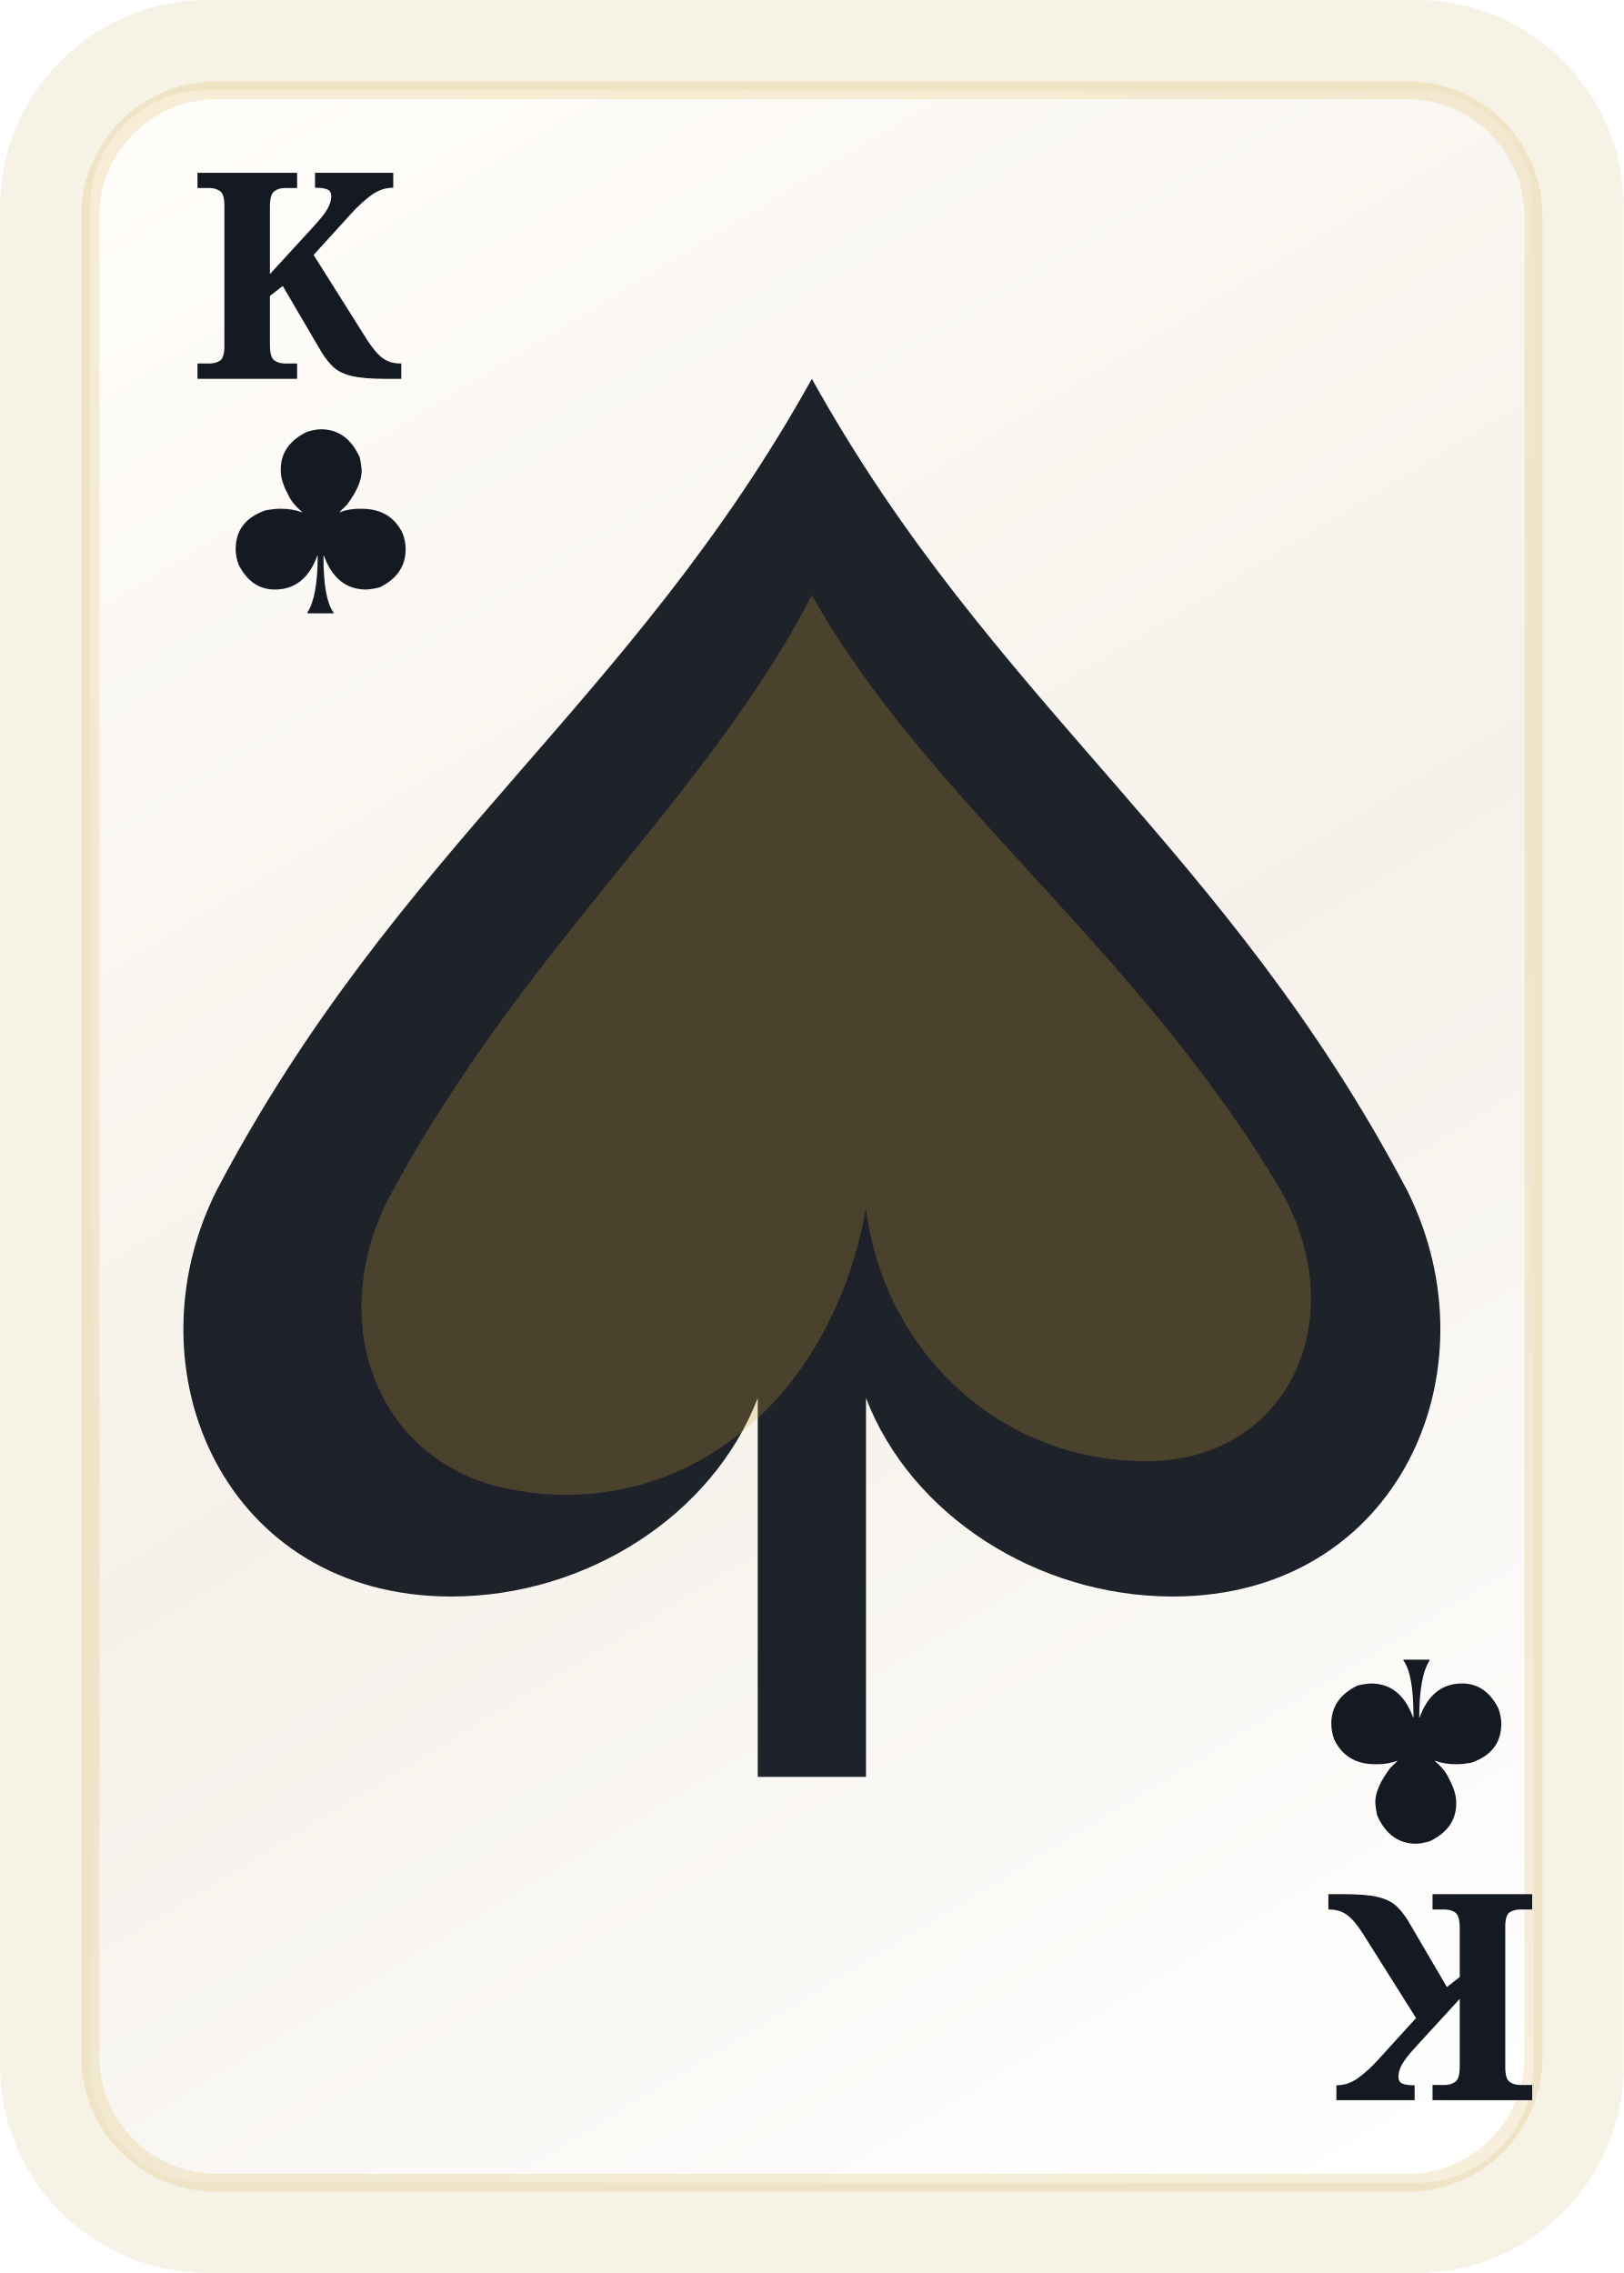
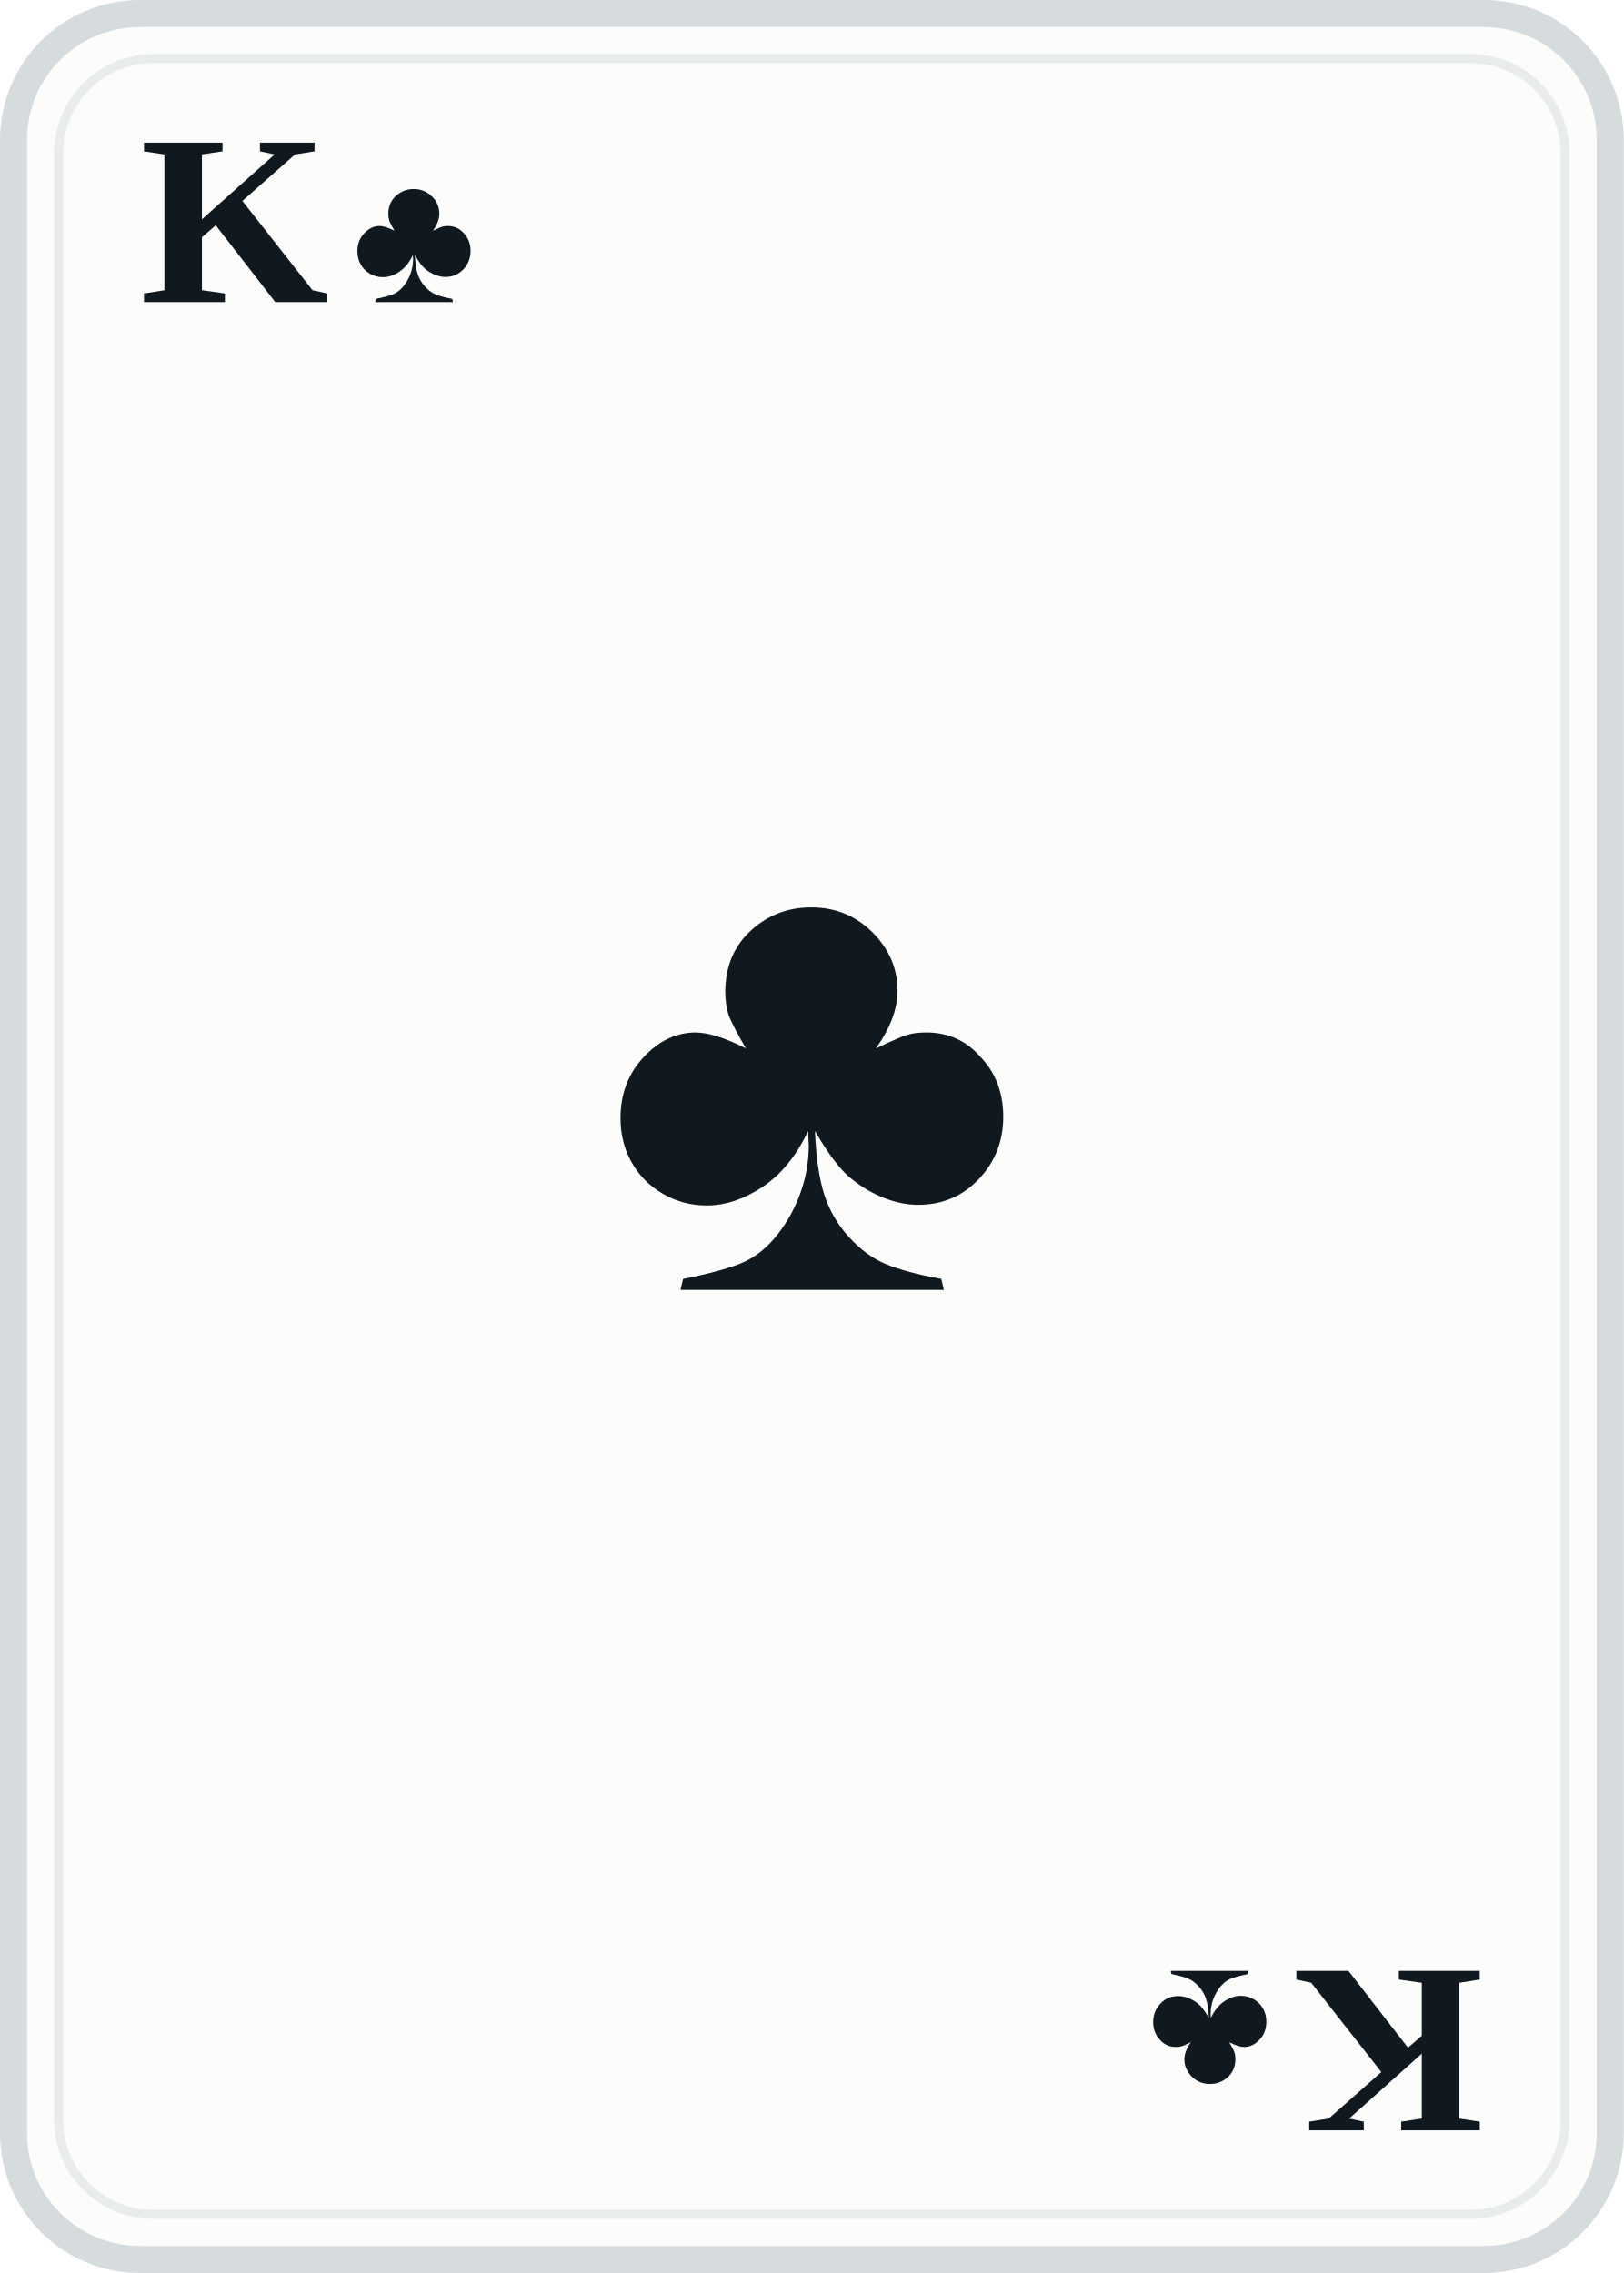
- <svg xmlns="http://www.w3.org/2000/svg" width="180" height="252" viewBox="0 0 180 252" fill="none">
-   <rect x="5" y="5" width="170" height="242" rx="18" fill="url(#paper)" stroke="#f7f2e6" stroke-width="10" />
-   <rect x="10" y="10" width="160" height="232" rx="14" stroke="#d6a83c" stroke-opacity="0.18" stroke-width="2" />
-   <path d="M24 132C44 94 70 78 90 42C110 78 136 94 156 132C166 152 155 177 130 177C115 177 101 168 96 155V197H84V155C79 168 65 177 50 177C25 177 14 152 24 132Z" fill="#151922" fill-opacity="0.96" />
-   <path d="M90 66C103 89 126 105 142 132C150 146 143 162 127 162C111 162 98 150 96 134C92 156 75 169 56 165C42 162 36 147 43 133C58 105 78 89 90 66Z" fill="#d6a83c" fill-opacity="0.24" />
-   <text x="21" y="42" fill="#151922" font-family="Georgia, serif" font-size="32" font-weight="800">K</text>
-   <text x="23" y="68" fill="#151922" font-family="Georgia, serif" font-size="28" font-weight="800">♣</text>
-   <text x="159" y="210" fill="#151922" font-family="Georgia, serif" font-size="32" font-weight="800" text-anchor="middle" transform="rotate(180 159 210)">K</text>
-   <text x="157" y="184" fill="#151922" font-family="Georgia, serif" font-size="28" font-weight="800" text-anchor="middle" transform="rotate(180 157 184)">♣</text>
-   <defs>
-     <linearGradient id="paper" x1="22" y1="14" x2="158" y2="238" gradientUnits="userSpaceOnUse">
-       <stop stop-color="#fffdfa" />
-       <stop offset="0.52" stop-color="#f5f1ea" />
-       <stop offset="1" stop-color="#ffffff" />
-     </linearGradient>
-   </defs>
+ <svg xmlns="http://www.w3.org/2000/svg" width="360" height="504" viewBox="0 0 360 504" fill="none">
+   <rect x="3" y="3" width="354" height="498" rx="28" fill="#FCFCFB" stroke="#D6DBDE" stroke-width="6" />
+   <rect x="13" y="13" width="334" height="478" rx="21" stroke="#E9ECEC" stroke-width="2" />
+   <g fill="#101820" font-family="Georgia, 'Times New Roman', serif">
+     <text x="31" y="67" font-size="54" font-weight="700">K</text>
+     <text x="78" y="67" font-size="42" font-weight="700">♣</text>
+     <text x="180" y="286" text-anchor="middle" class="face-suit">♣</text>
+   </g>
+   <g transform="rotate(180 180 252)" fill="#101820" font-family="Georgia, 'Times New Roman', serif">
+     <text x="31" y="67" font-size="54" font-weight="700">K</text>
+     <text x="78" y="67" font-size="42" font-weight="700">♣</text>
+   </g>
+   <style>.pip{font-size:54px;font-weight:700}.face-suit{font-size:142px;font-weight:700}</style>
</svg>
